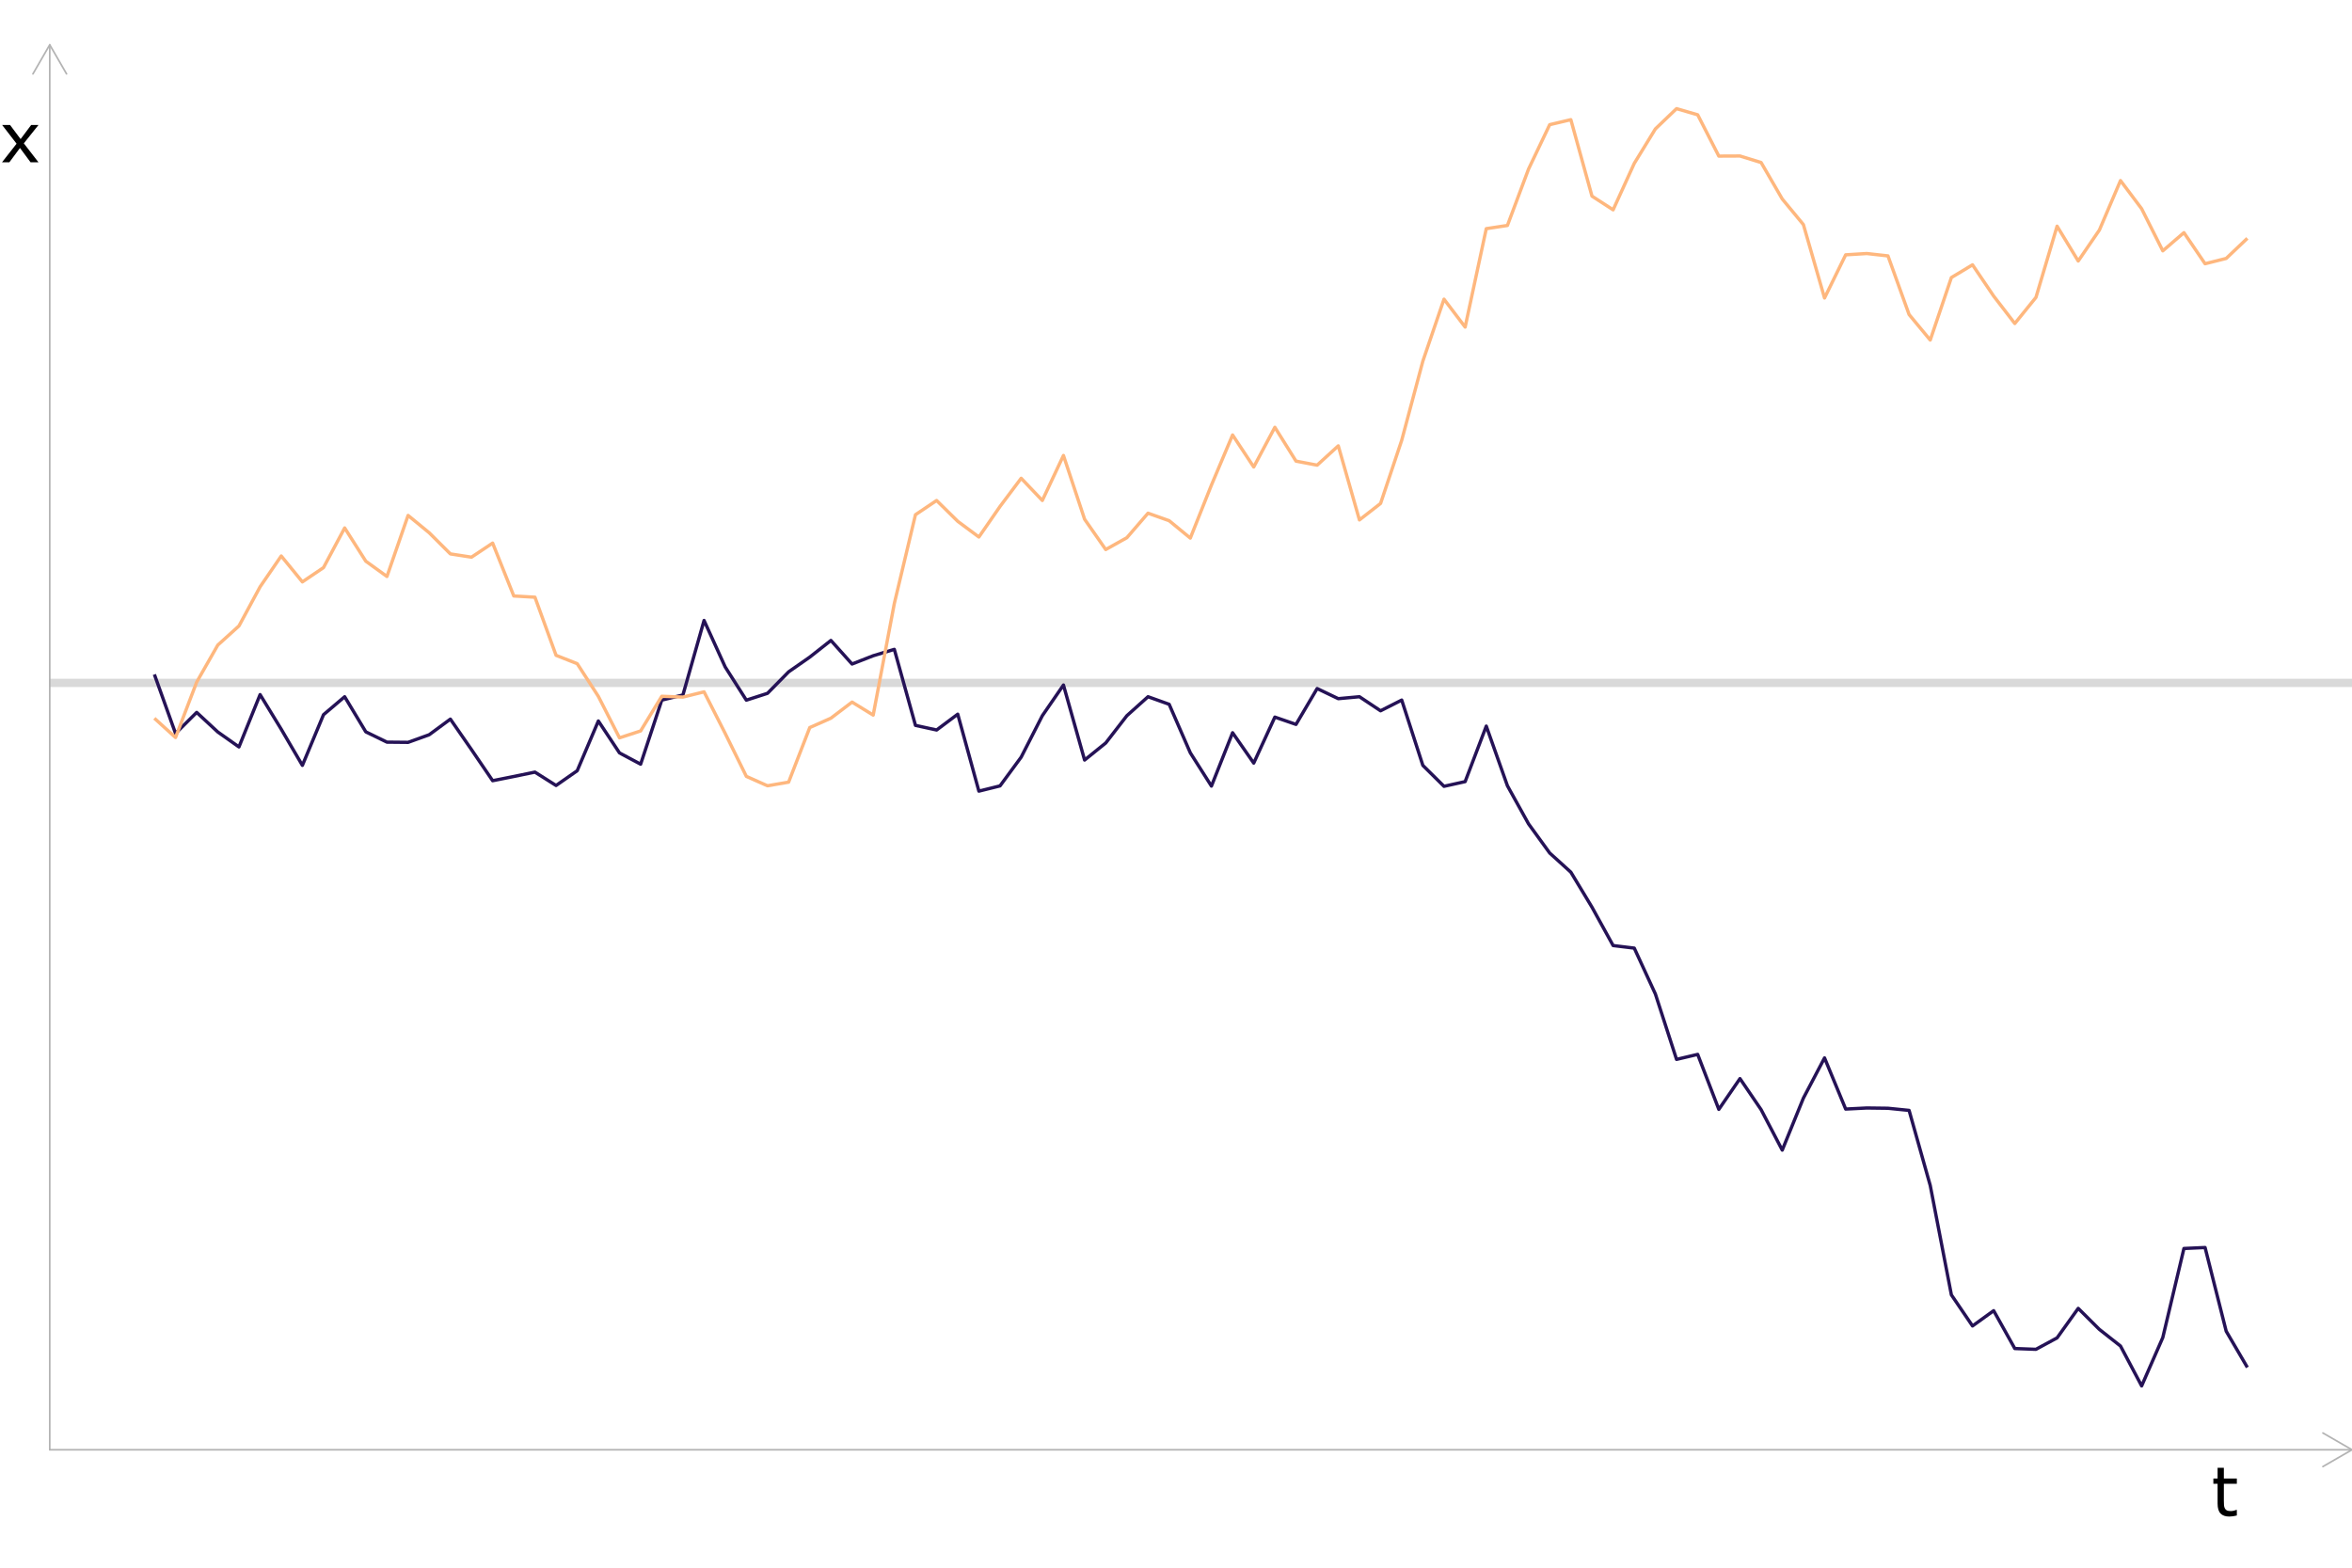
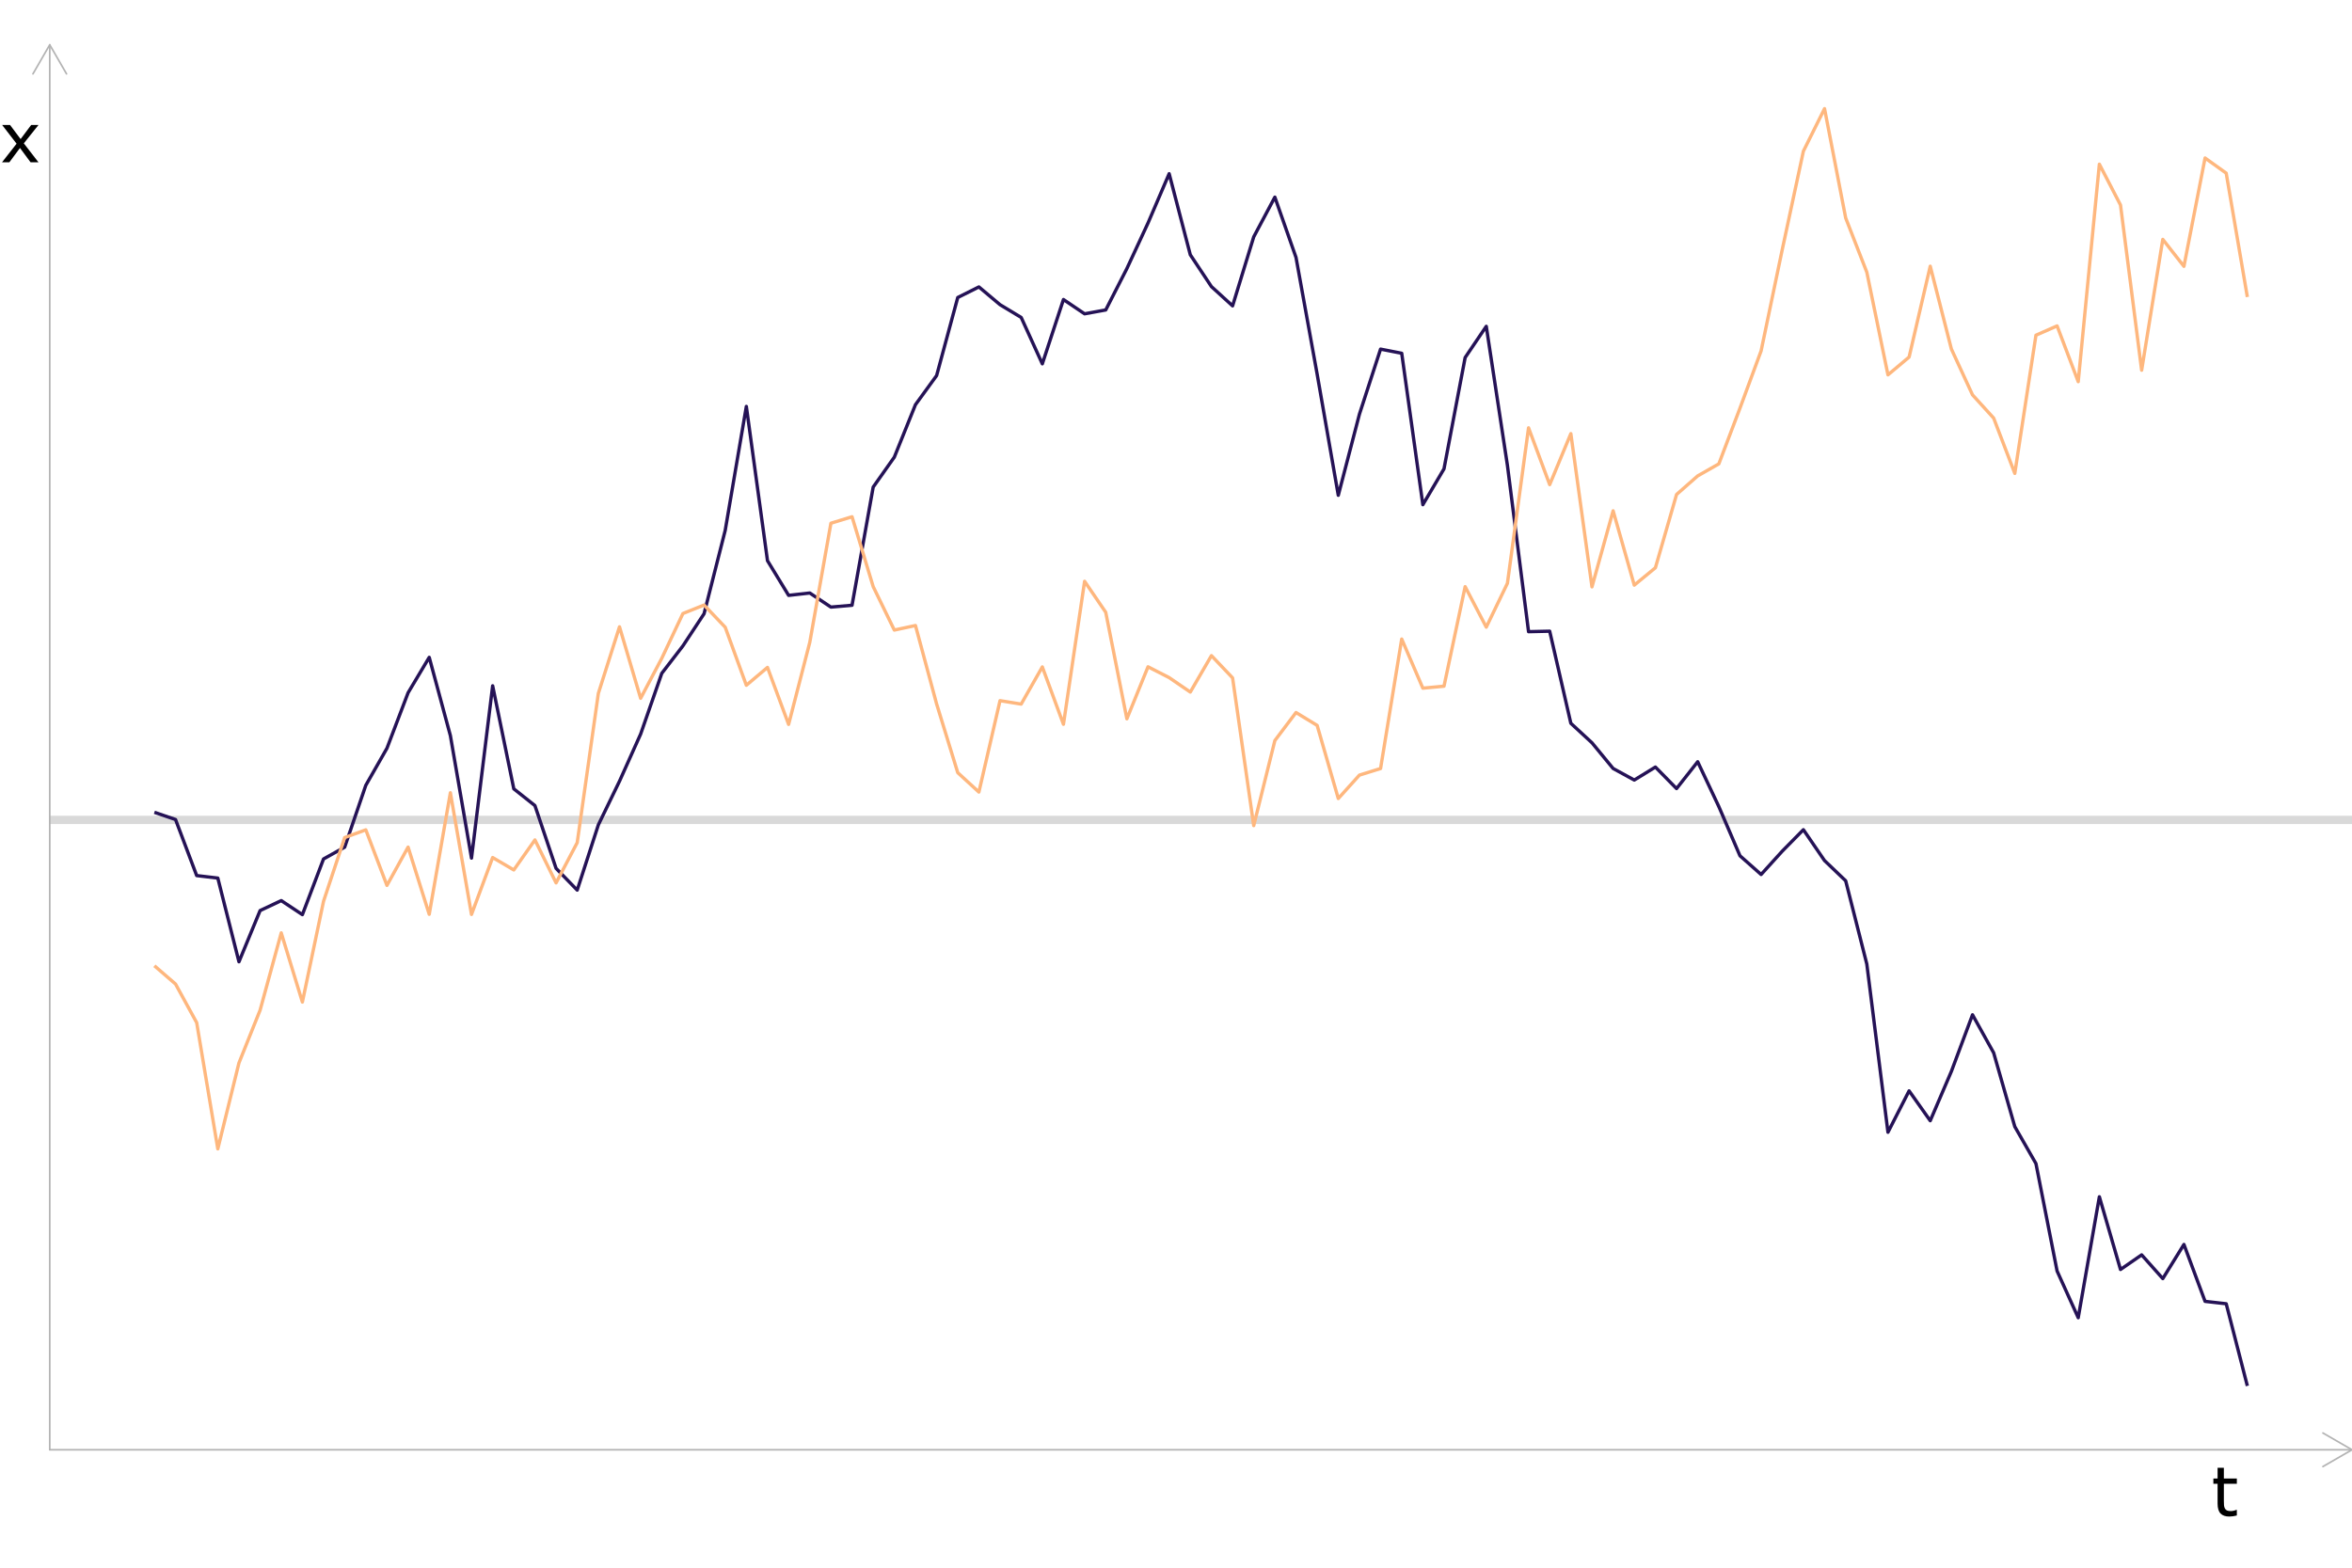
<svg xmlns="http://www.w3.org/2000/svg" xmlns:xlink="http://www.w3.org/1999/xlink" width="756pt" height="504pt" viewBox="0 0 756 504" version="1.1">
  <defs>
    <g>
      <symbol overflow="visible" id="glyph0-0">
        <path style="stroke:none;" d="M 2.75 0 L 2.75 -16.5 L 19.25 -16.5 L 19.25 0 Z M 4.125 -1.375 L 17.875 -1.375 L 17.875 -15.125 L 4.125 -15.125 Z M 4.125 -1.375 " />
      </symbol>
      <symbol overflow="visible" id="glyph0-1">
        <path style="stroke:none;" d="M 8.219 -0.109 C 7.844 -0.004 7.43 0.078 6.984 0.141 C 6.535 0.203 6.133 0.234 5.781 0.234 C 4.551 0.234 3.617 -0.094 2.984 -0.75 C 2.348 -1.406 2.031 -2.461 2.031 -3.922 L 2.031 -10.297 L 0.672 -10.297 L 0.672 -12 L 2.031 -12 L 2.031 -15.453 L 4.047 -15.453 L 4.047 -12 L 8.219 -12 L 8.219 -10.297 L 4.047 -10.297 L 4.047 -4.828 C 4.047 -4.203 4.062 -3.711 4.094 -3.359 C 4.125 -3.004 4.223 -2.672 4.391 -2.359 C 4.547 -2.078 4.758 -1.867 5.031 -1.734 C 5.312 -1.598 5.738 -1.531 6.312 -1.531 C 6.633 -1.531 6.973 -1.578 7.328 -1.672 C 7.691 -1.773 7.953 -1.859 8.109 -1.922 L 8.219 -1.922 Z M 8.219 -0.109 " />
      </symbol>
      <symbol overflow="visible" id="glyph0-2">
        <path style="stroke:none;" d="M 12.375 0 L 9.828 0 L 6.422 -4.609 L 3 0 L 0.641 0 L 5.328 -5.984 L 0.688 -12 L 3.234 -12 L 6.625 -7.469 L 10.016 -12 L 12.375 -12 L 7.656 -6.094 Z M 12.375 0 " />
      </symbol>
    </g>
    <clipPath id="clip1">
-       <path d="M 15.988 218 L 756 218 L 756 221 L 15.988 221 Z M 15.988 218 " />
+       <path d="M 15.988 262 L 756 262 L 756 265 L 15.988 265 Z M 15.988 262 " />
    </clipPath>
  </defs>
  <g id="surface64">
    <rect x="0" y="0" width="756" height="504" style="fill:rgb(100%,100%,100%);fill-opacity:1;stroke:none;" />
    <g clip-path="url(#clip1)" clip-rule="nonzero">
-       <path style="fill:none;stroke-width:2.667;stroke-linecap:butt;stroke-linejoin:round;stroke:rgb(85.098%,85.098%,85.098%);stroke-opacity:1;stroke-miterlimit:10;" d="M 15.988 219.539 L 756 219.539 " />
+       <path style="fill:none;stroke-width:2.667;stroke-linecap:butt;stroke-linejoin:round;stroke:rgb(85.098%,85.098%,85.098%);stroke-opacity:1;stroke-miterlimit:10;" d="M 15.988 263.59 L 756 263.59 " />
    </g>
-     <path style="fill:none;stroke-width:1.067;stroke-linecap:butt;stroke-linejoin:round;stroke:rgb(14.51%,7.059%,33.725%);stroke-opacity:1;stroke-miterlimit:10;" d="M 49.625 216.832 L 56.422 235.801 L 63.219 229.035 L 70.012 235.332 L 76.809 240.133 L 83.602 223.312 L 90.398 234.441 L 97.195 246.059 L 103.988 229.766 L 110.785 223.996 L 117.578 235.281 L 124.375 238.594 L 131.172 238.66 L 137.965 236.207 L 144.762 231.195 L 151.555 241.004 L 158.352 250.988 L 165.148 249.633 L 171.941 248.23 L 178.738 252.527 L 185.531 247.785 L 192.328 231.793 L 199.125 242.055 L 205.918 245.68 L 212.715 225.078 L 219.508 223.438 L 226.305 199.477 L 233.102 214.43 L 239.895 225.094 L 246.691 222.902 L 253.484 215.996 L 260.281 211.258 L 267.078 205.898 L 273.871 213.477 L 280.668 210.816 L 287.461 208.762 L 294.258 233.203 L 301.055 234.691 L 307.848 229.605 L 314.645 254.344 L 321.438 252.66 L 328.234 243.414 L 335.031 230.102 L 341.824 220.234 L 348.621 244.348 L 355.414 238.867 L 362.211 230.09 L 369.008 223.992 L 375.801 226.426 L 382.598 242.02 L 389.391 252.719 L 396.188 235.57 L 402.984 245.324 L 409.777 230.543 L 416.574 232.887 L 423.367 221.359 L 430.164 224.617 L 436.961 223.992 L 443.754 228.512 L 450.551 225.07 L 457.344 246.07 L 464.141 252.793 L 470.938 251.285 L 477.73 233.438 L 484.527 252.617 L 491.32 264.871 L 498.117 274.238 L 504.914 280.395 L 511.707 291.652 L 518.504 303.988 L 525.301 304.816 L 532.094 319.578 L 538.891 340.582 L 545.684 338.98 L 552.48 356.656 L 559.277 346.766 L 566.07 356.742 L 572.867 369.754 L 579.66 353.043 L 586.457 340.109 L 593.254 356.555 L 600.047 356.211 L 606.844 356.297 L 613.637 356.984 L 620.434 381.129 L 627.23 416.293 L 634.023 426.281 L 640.82 421.375 L 647.613 433.543 L 654.41 433.797 L 661.207 430.113 L 668 420.633 L 674.797 427.391 L 681.59 432.738 L 688.387 445.559 L 695.184 430.008 L 701.977 401.379 L 708.773 401.07 L 715.566 427.984 L 722.363 439.609 " />
-     <path style="fill:none;stroke-width:1.067;stroke-linecap:butt;stroke-linejoin:round;stroke:rgb(99.608%,71.765%,49.412%);stroke-opacity:1;stroke-miterlimit:10;" d="M 49.625 230.922 L 56.422 237.102 L 63.219 219.293 L 70.012 207.379 L 76.809 201.238 L 83.602 188.656 L 90.398 178.746 L 97.195 187.074 L 103.988 182.477 L 110.785 169.73 L 117.578 180.422 L 124.375 185.332 L 131.172 165.707 L 137.965 171.289 L 144.762 178.074 L 151.555 179.125 L 158.352 174.602 L 165.148 191.605 L 171.941 191.996 L 178.738 210.688 L 185.531 213.363 L 192.328 223.879 L 199.125 237.207 L 205.918 234.992 L 212.715 223.844 L 219.508 224.109 L 226.305 222.426 L 233.102 235.793 L 239.895 249.598 L 246.691 252.621 L 253.484 251.453 L 260.281 233.906 L 267.078 230.891 L 273.871 225.719 L 280.668 229.898 L 287.461 194.016 L 294.258 165.477 L 301.055 160.906 L 307.848 167.602 L 314.645 172.641 L 321.438 162.82 L 328.234 153.762 L 335.031 160.898 L 341.824 146.43 L 348.621 166.93 L 355.414 176.672 L 362.211 172.867 L 369.008 164.988 L 375.801 167.402 L 382.598 172.992 L 389.391 155.945 L 396.188 139.84 L 402.984 150.133 L 409.777 137.371 L 416.574 148.246 L 423.367 149.547 L 430.164 143.336 L 436.961 167.152 L 443.754 161.859 L 450.551 141.543 L 457.344 116.109 L 464.141 96.184 L 470.938 105.152 L 477.73 73.512 L 484.527 72.484 L 491.32 54.355 L 498.117 40.082 L 504.914 38.477 L 511.707 63.055 L 518.504 67.457 L 525.301 52.527 L 532.094 41.438 L 538.891 34.93 L 545.684 36.906 L 552.48 50.184 L 559.277 50.152 L 566.07 52.25 L 572.867 63.973 L 579.66 72.195 L 586.457 95.801 L 593.254 81.922 L 600.047 81.508 L 606.844 82.266 L 613.637 101.121 L 620.434 109.324 L 627.23 89.23 L 634.023 85.141 L 640.82 95.188 L 647.613 104.004 L 654.41 95.617 L 661.207 72.719 L 668 83.91 L 674.797 73.969 L 681.59 58.055 L 688.387 67.117 L 695.184 80.641 L 701.977 74.797 L 708.773 84.789 L 715.566 83.082 L 722.363 76.617 " />
+     <path style="fill:none;stroke-width:1.067;stroke-linecap:butt;stroke-linejoin:round;stroke:rgb(14.51%,7.059%,33.725%);stroke-opacity:1;stroke-miterlimit:10;" d="M 49.625 261.152 L 56.422 263.469 L 63.219 281.492 L 70.012 282.297 L 76.809 309.207 L 83.602 292.742 L 90.398 289.539 L 97.195 294.051 L 103.988 276.156 L 110.785 272.359 L 117.578 252.477 L 124.375 240.562 L 131.172 222.719 L 137.965 211.332 L 144.762 236.488 L 151.555 275.871 L 158.352 220.477 L 165.148 253.605 L 171.941 258.992 L 178.738 279.172 L 185.531 286.16 L 192.328 265.184 L 199.125 251.148 L 205.918 236 L 212.715 216.469 L 219.508 207.645 L 226.305 197.316 L 233.102 170.512 L 239.895 130.664 L 246.691 180.254 L 253.484 191.406 L 260.281 190.645 L 267.078 195.176 L 273.871 194.59 L 280.668 156.59 L 287.461 146.969 L 294.258 130.094 L 301.055 120.746 L 307.848 95.648 L 314.645 92.246 L 321.438 97.953 L 328.234 102.051 L 335.031 116.973 L 341.824 96.293 L 348.621 100.887 L 355.414 99.648 L 362.211 86.34 L 369.008 71.691 L 375.801 55.844 L 382.598 81.91 L 389.391 92.141 L 396.188 98.336 L 402.984 76.152 L 409.777 63.379 L 416.574 82.758 L 423.367 120.277 L 430.164 159.23 L 436.961 133.152 L 443.754 112.238 L 450.551 113.574 L 457.344 162.254 L 464.141 150.734 L 470.938 114.953 L 477.73 104.914 L 484.527 149.602 L 491.32 203.078 L 498.117 202.922 L 504.914 232.531 L 511.707 238.801 L 518.504 247.066 L 525.301 250.777 L 532.094 246.605 L 538.891 253.523 L 545.684 244.895 L 552.48 259.309 L 559.277 275.125 L 566.07 281.141 L 572.867 273.645 L 579.66 266.746 L 586.457 276.672 L 593.254 283.168 L 600.047 309.926 L 606.844 364.012 L 613.637 350.703 L 620.434 360.301 L 627.23 344.441 L 634.023 326.246 L 640.82 338.477 L 647.613 362.203 L 654.41 374.082 L 661.207 408.625 L 668 423.641 L 674.797 384.754 L 681.59 408.133 L 688.387 403.43 L 695.184 411.062 L 701.977 400.082 L 708.773 418.379 L 715.566 419.148 L 722.363 445.559 " />
+     <path style="fill:none;stroke-width:1.067;stroke-linecap:butt;stroke-linejoin:round;stroke:rgb(99.608%,71.765%,49.412%);stroke-opacity:1;stroke-miterlimit:10;" d="M 49.625 310.488 L 56.422 316.359 L 63.219 328.773 L 70.012 369.348 L 76.809 341.719 L 83.602 324.762 L 90.398 299.91 L 97.195 322.152 L 103.988 289.777 L 110.785 269.281 L 117.578 266.785 L 124.375 284.648 L 131.172 272.34 L 137.965 293.941 L 144.762 254.867 L 151.555 293.984 L 158.352 275.688 L 165.148 279.68 L 171.941 270.027 L 178.738 283.84 L 185.531 270.914 L 192.328 222.914 L 199.125 201.516 L 205.918 224.496 L 212.715 211.637 L 219.508 197.246 L 226.305 194.516 L 233.102 201.648 L 239.895 220.305 L 246.691 214.57 L 253.484 232.887 L 260.281 206.543 L 267.078 168.215 L 273.871 166.133 L 280.668 188.598 L 287.461 202.562 L 294.258 201.102 L 301.055 226.312 L 307.848 248.406 L 314.645 254.645 L 321.438 225.254 L 328.234 226.363 L 335.031 214.41 L 341.824 232.852 L 348.621 186.891 L 355.414 196.844 L 362.211 231.09 L 369.008 214.367 L 375.801 217.848 L 382.598 222.492 L 389.391 210.785 L 396.188 217.934 L 402.984 265.426 L 409.777 238.086 L 416.574 229.07 L 423.367 233.207 L 430.164 256.719 L 436.961 249.191 L 443.754 247.078 L 450.551 205.445 L 457.344 221.242 L 464.141 220.605 L 470.938 188.605 L 477.73 201.629 L 484.527 187.527 L 491.32 137.543 L 498.117 155.809 L 504.914 139.414 L 511.707 188.672 L 518.504 164.219 L 525.301 188.121 L 532.094 182.527 L 538.891 158.973 L 545.684 153.004 L 552.48 149.133 L 559.277 131.223 L 566.07 112.805 L 572.867 80.238 L 579.66 48.605 L 586.457 34.93 L 593.254 70.07 L 600.047 87.512 L 606.844 120.508 L 613.637 114.805 L 620.434 85.586 L 627.23 112.211 L 634.023 126.949 L 640.82 134.418 L 647.613 152.191 L 654.41 107.77 L 661.207 104.777 L 668 122.707 L 674.797 52.789 L 681.59 65.91 L 688.387 119.016 L 695.184 76.961 L 701.977 85.625 L 708.773 50.797 L 715.566 55.668 L 722.363 95.48 " />
    <path style="fill:none;stroke-width:0.533;stroke-linecap:round;stroke-linejoin:round;stroke:rgb(70.196%,70.196%,70.196%);stroke-opacity:1;stroke-miterlimit:10;" d="M 15.988 466.09 L 15.988 14.398 " />
    <path style="fill:none;stroke-width:0.533;stroke-linecap:round;stroke-linejoin:round;stroke:rgb(70.196%,70.196%,70.196%);stroke-opacity:1;stroke-miterlimit:10;" d="M 21.391 23.754 L 15.988 14.398 L 10.59 23.754 " />
    <path style="fill:none;stroke-width:0.533;stroke-linecap:round;stroke-linejoin:round;stroke:rgb(70.196%,70.196%,70.196%);stroke-opacity:1;stroke-miterlimit:10;" d="M 15.988 466.09 L 756 466.09 " />
    <path style="fill:none;stroke-width:0.533;stroke-linecap:round;stroke-linejoin:round;stroke:rgb(70.196%,70.196%,70.196%);stroke-opacity:1;stroke-miterlimit:10;" d="M 746.648 471.492 L 756 466.09 L 746.648 460.691 " />
    <g style="fill:rgb(0%,0%,0%);fill-opacity:1;">
      <use xlink:href="#glyph0-1" x="710.766" y="487.328" />
    </g>
    <g style="fill:rgb(0%,0%,0%);fill-opacity:1;">
      <use xlink:href="#glyph0-2" x="0" y="52.18" />
    </g>
  </g>
</svg>
